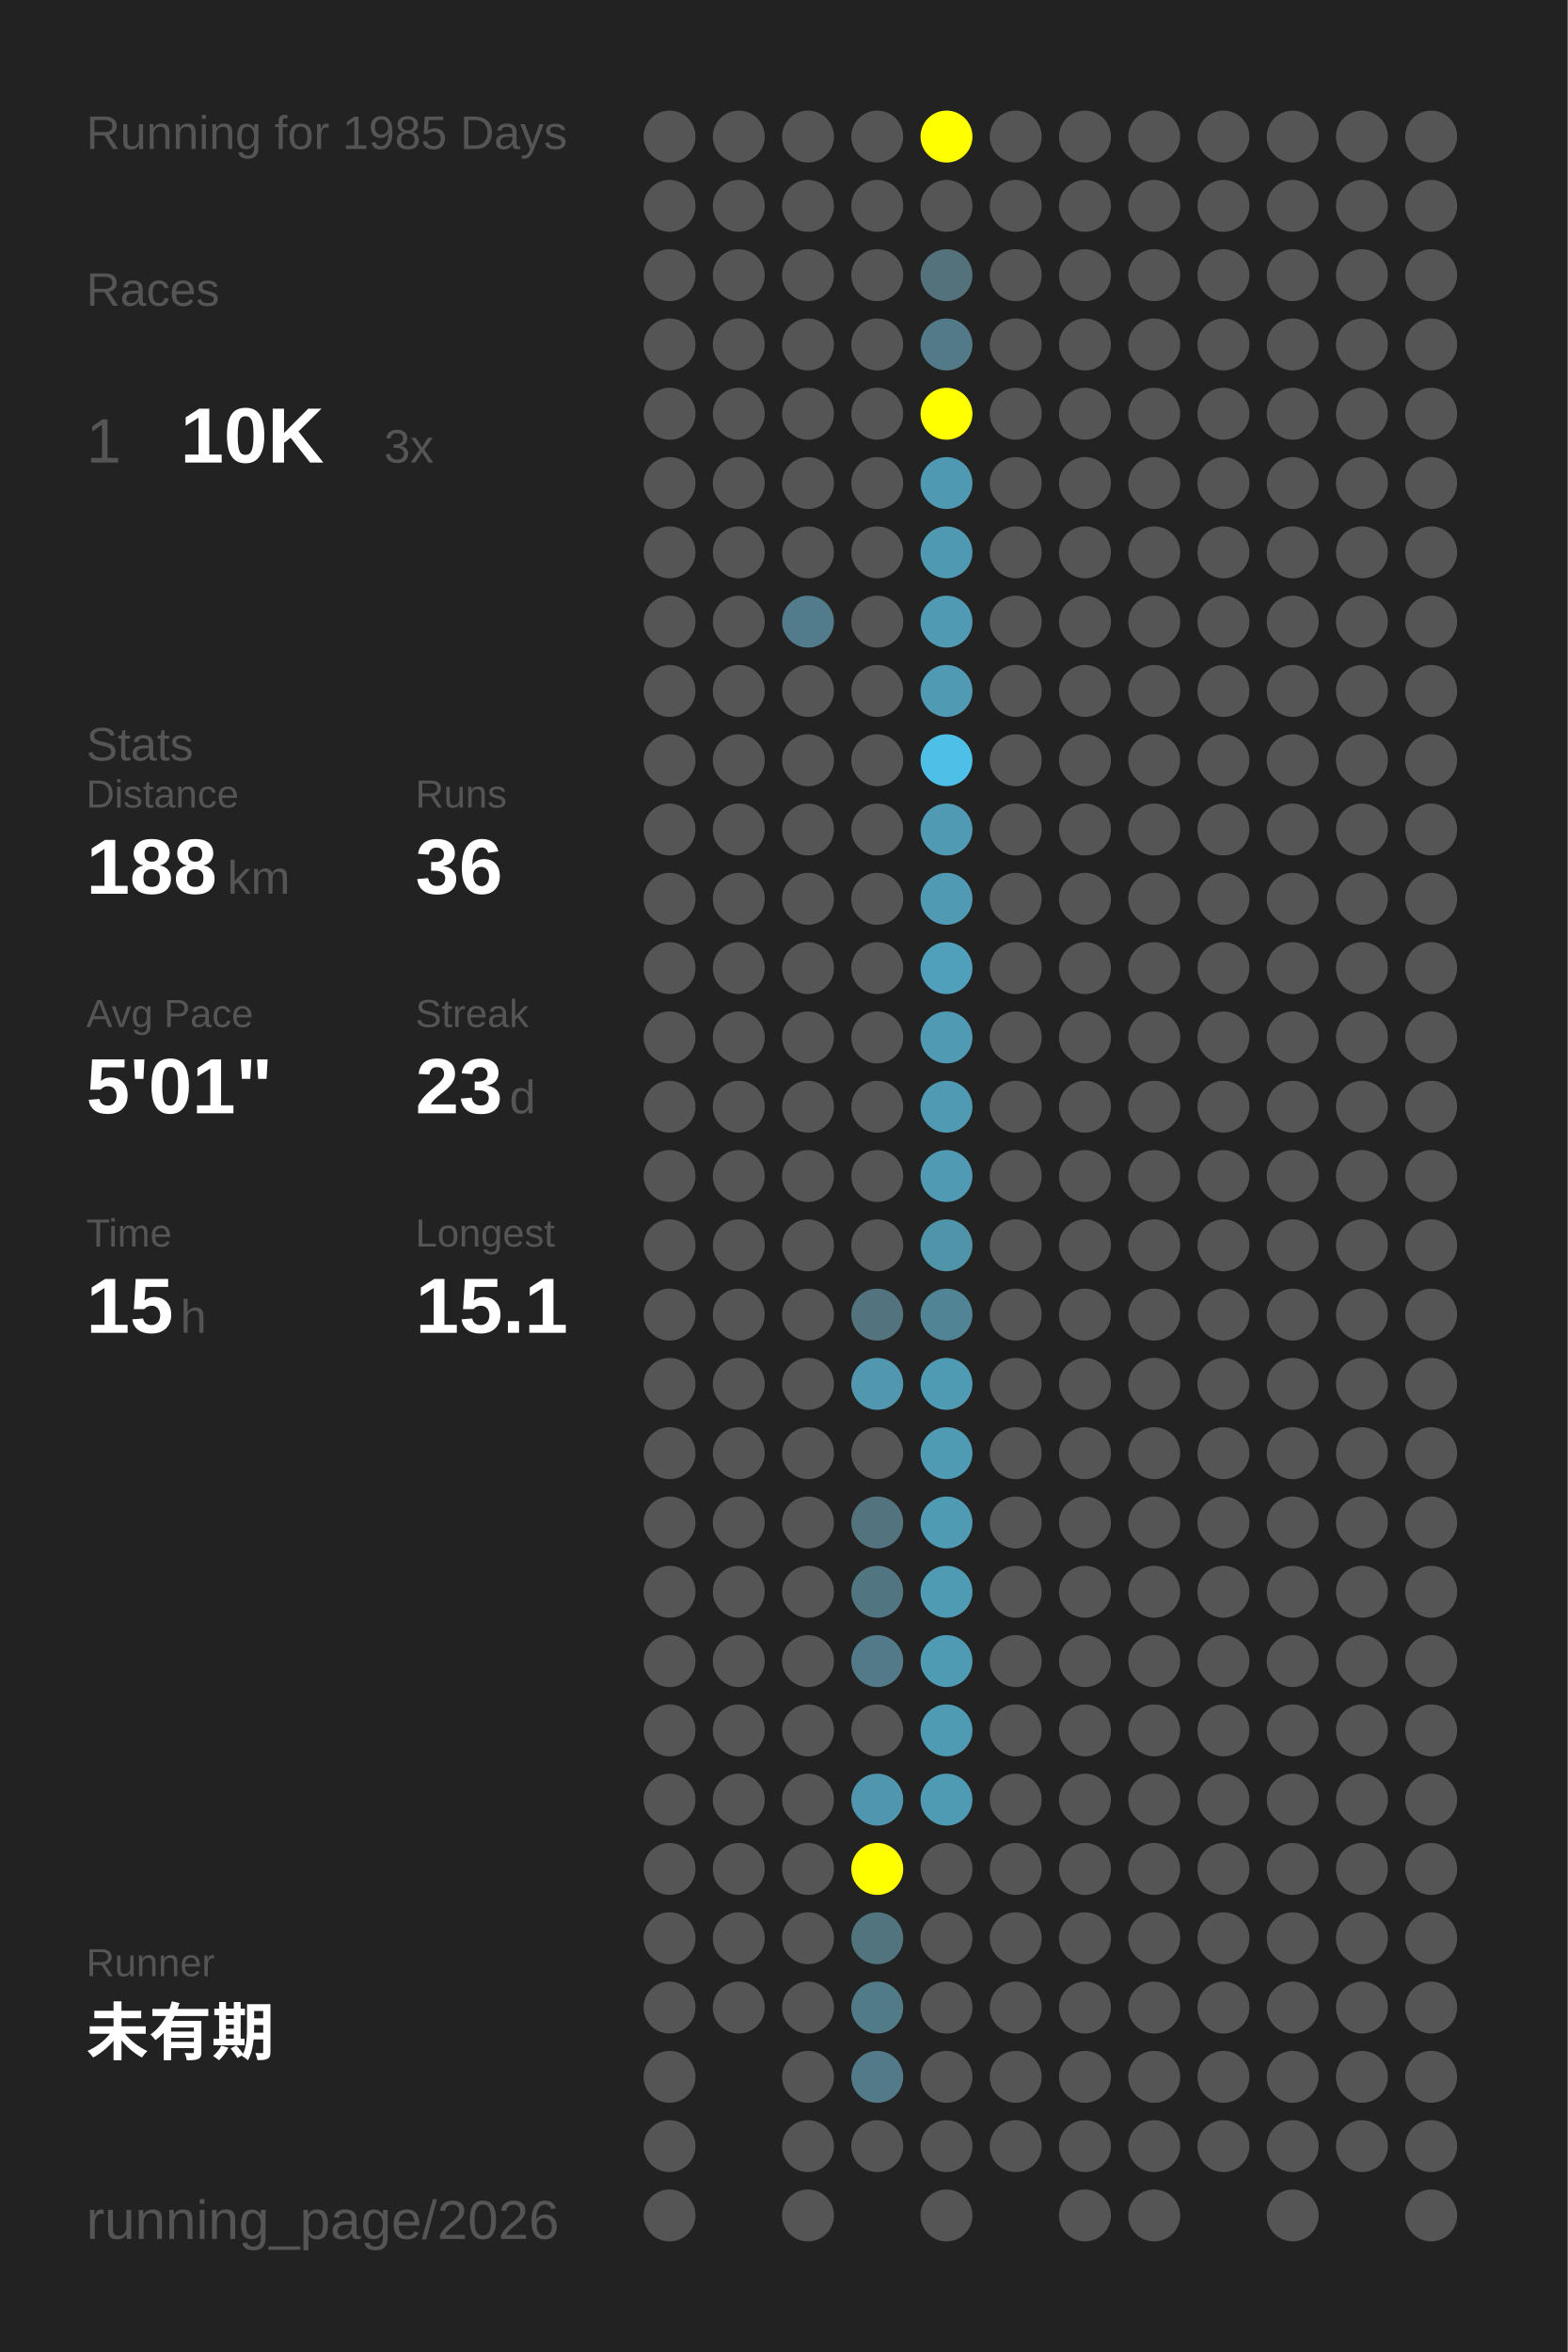
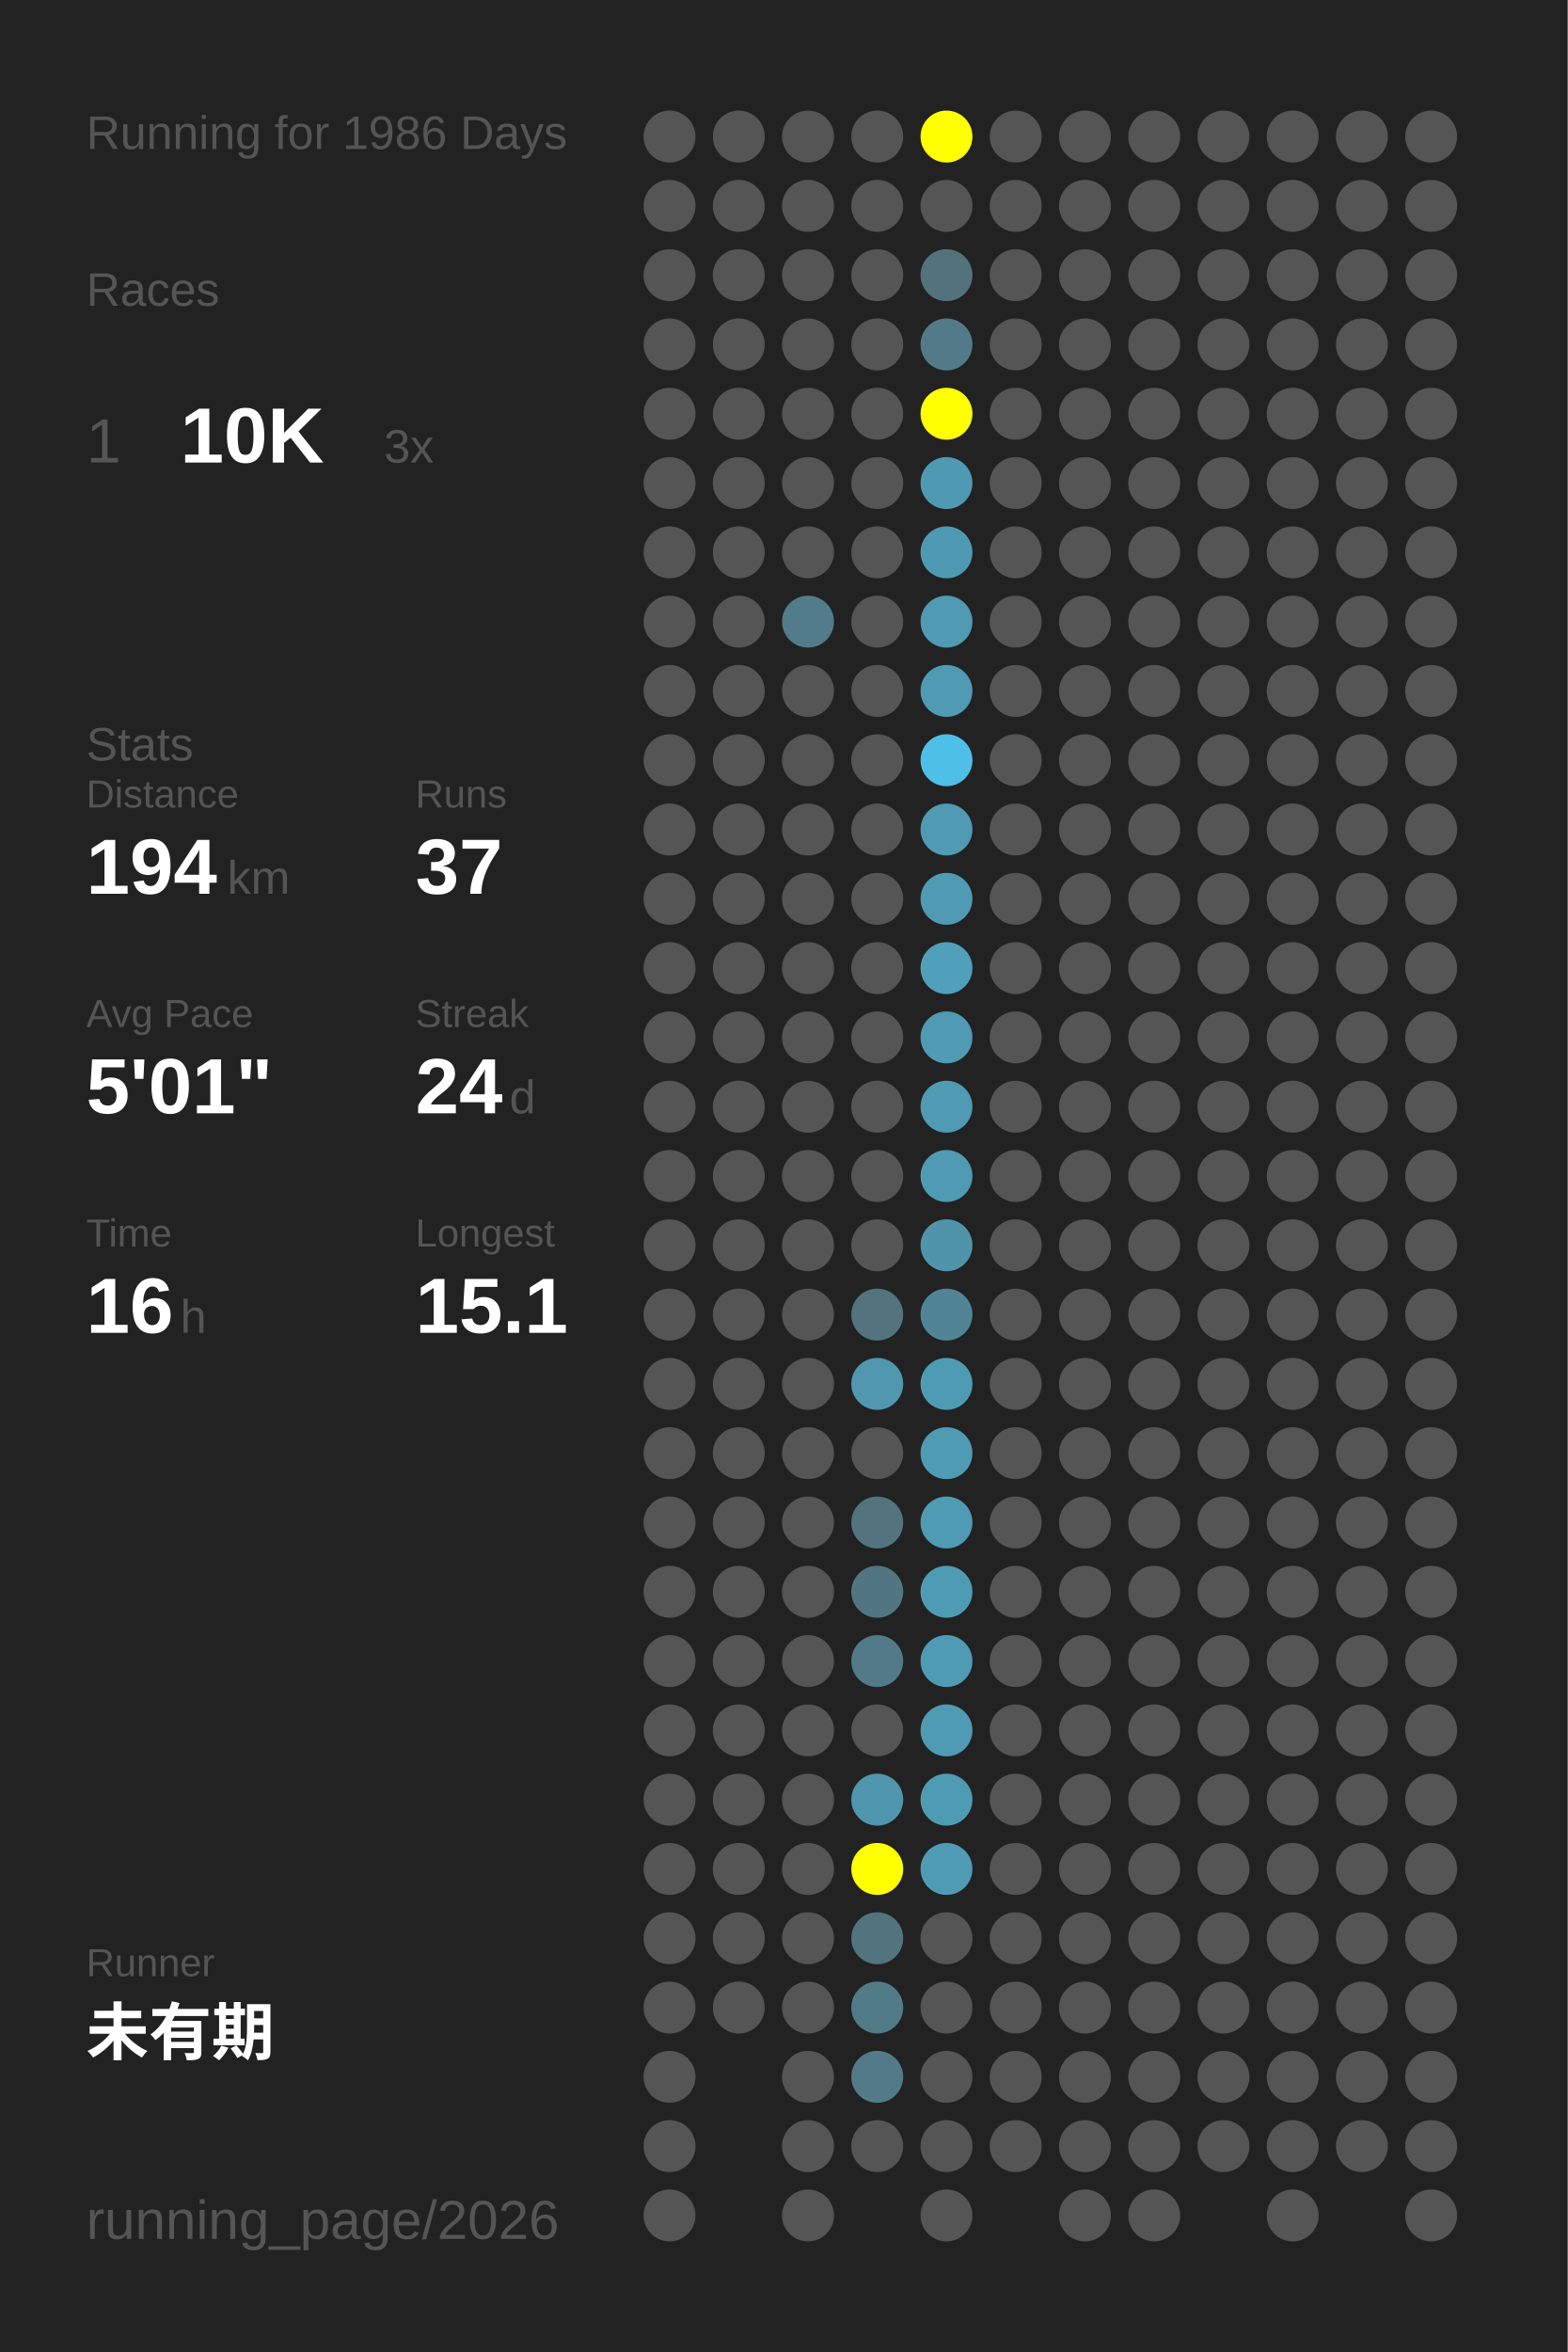
<svg xmlns="http://www.w3.org/2000/svg" baseProfile="full" height="300mm" version="1.1" viewBox="0,0,200,300" width="200mm">
  <defs />
  <rect fill="#222222" height="300" width="200" x="0" y="0" />
-   <text fill="#555555" style="font-size:6px; font-family:Arial;" x="11" y="19">Running for 1985 Days</text>
+   <text fill="#555555" style="font-size:6px; font-family:Arial;" x="11" y="19">Running for 1986 Days</text>
  <text fill="#555555" style="font-size:6px; font-family:Arial;" x="11" y="39">Races</text>
  <text fill="#555555" style="font-size:8px; font-family:Arial;" x="11" y="59">1</text>
  <text fill="#FFFFFF" style="font-size:10px; font-family:Arial; font-weight:bold;" x="23" y="59">10K</text>
  <text fill="#555555" style="font-size:6px; font-family:Arial;" x="49" y="59">3x</text>
  <text fill="#555555" style="font-size:6px; font-family:Arial;" x="11" y="97">Stats</text>
  <text fill="#555555" style="font-size:5px; font-family:Arial;" x="11" y="103">Distance</text>
-   <text fill="#FFFFFF" style="font-size:10px; font-family:Arial; font-weight:bold;" x="11" y="114">188</text>
+   <text fill="#FFFFFF" style="font-size:10px; font-family:Arial; font-weight:bold;" x="11" y="114">194</text>
  <text fill="#555555" style="font-size:6px; font-family:Arial;" x="29" y="114">km</text>
  <text fill="#555555" style="font-size:5px; font-family:Arial;" x="53" y="103">Runs</text>
-   <text fill="#FFFFFF" style="font-size:10px; font-family:Arial; font-weight:bold;" x="53" y="114">36</text>
+   <text fill="#FFFFFF" style="font-size:10px; font-family:Arial; font-weight:bold;" x="53" y="114">37</text>
  <text fill="#555555" style="font-size:5px; font-family:Arial;" x="11" y="131">Avg Pace</text>
  <text fill="#FFFFFF" style="font-size:10px; font-family:Arial; font-weight:bold;" x="11" y="142">5'01"</text>
  <text fill="#555555" style="font-size:5px; font-family:Arial;" x="53" y="131">Streak</text>
-   <text fill="#FFFFFF" style="font-size:10px; font-family:Arial; font-weight:bold;" x="53" y="142">23</text>
+   <text fill="#FFFFFF" style="font-size:10px; font-family:Arial; font-weight:bold;" x="53" y="142">24</text>
  <text fill="#555555" style="font-size:6px; font-family:Arial;" x="65" y="142">d</text>
  <text fill="#555555" style="font-size:5px; font-family:Arial;" x="11" y="159">Time</text>
-   <text fill="#FFFFFF" style="font-size:10px; font-family:Arial; font-weight:bold;" x="11" y="170">15</text>
+   <text fill="#FFFFFF" style="font-size:10px; font-family:Arial; font-weight:bold;" x="11" y="170">16</text>
  <text fill="#555555" style="font-size:6px; font-family:Arial;" x="23" y="170">h</text>
  <text fill="#555555" style="font-size:5px; font-family:Arial;" x="53" y="159">Longest</text>
  <text fill="#FFFFFF" style="font-size:10px; font-family:Arial; font-weight:bold;" x="53" y="170">15.1</text>
  <text fill="#555555" style="font-size:5px; font-family:Arial;" x="11" y="252.065">Runner</text>
  <text fill="#FFFFFF" style="font-size:8px; font-family:Arial; font-weight:bold;" x="11" y="262.065">未有期</text>
  <text fill="#555555" style="font-size:7px; font-family:Arial;" x="11" y="285.581">running_page/2026</text>
  <circle cx="85.417" cy="17.419" fill="#555555" r="3.312" />
  <circle cx="85.417" cy="26.258" fill="#555555" r="3.312" />
  <circle cx="85.417" cy="35.097" fill="#555555" r="3.312" />
  <circle cx="85.417" cy="43.935" fill="#555555" r="3.312" />
  <circle cx="85.417" cy="52.774" fill="#555555" r="3.312" />
  <circle cx="85.417" cy="61.613" fill="#555555" r="3.312" />
  <circle cx="85.417" cy="70.452" fill="#555555" r="3.312" />
  <circle cx="85.417" cy="79.29" fill="#555555" r="3.312" />
  <circle cx="85.417" cy="88.129" fill="#555555" r="3.312" />
  <circle cx="85.417" cy="96.968" fill="#555555" r="3.312" />
  <circle cx="85.417" cy="105.806" fill="#555555" r="3.312" />
  <circle cx="85.417" cy="114.645" fill="#555555" r="3.312" />
  <circle cx="85.417" cy="123.484" fill="#555555" r="3.312" />
  <circle cx="85.417" cy="132.323" fill="#555555" r="3.312" />
  <circle cx="85.417" cy="141.161" fill="#555555" r="3.312" />
  <circle cx="85.417" cy="150" fill="#555555" r="3.312" />
  <circle cx="85.417" cy="158.839" fill="#555555" r="3.312" />
  <circle cx="85.417" cy="167.677" fill="#555555" r="3.312" />
  <circle cx="85.417" cy="176.516" fill="#555555" r="3.312" />
  <circle cx="85.417" cy="185.355" fill="#555555" r="3.312" />
  <circle cx="85.417" cy="194.194" fill="#555555" r="3.312" />
  <circle cx="85.417" cy="203.032" fill="#555555" r="3.312" />
  <circle cx="85.417" cy="211.871" fill="#555555" r="3.312" />
  <circle cx="85.417" cy="220.71" fill="#555555" r="3.312" />
  <circle cx="85.417" cy="229.548" fill="#555555" r="3.312" />
  <circle cx="85.417" cy="238.387" fill="#555555" r="3.312" />
  <circle cx="85.417" cy="247.226" fill="#555555" r="3.312" />
  <circle cx="85.417" cy="256.065" fill="#555555" r="3.312" />
  <circle cx="85.417" cy="264.903" fill="#555555" r="3.312" />
  <circle cx="85.417" cy="273.742" fill="#555555" r="3.312" />
  <circle cx="85.417" cy="282.581" fill="#555555" r="3.312" />
  <circle cx="94.25" cy="17.419" fill="#555555" r="3.312" />
  <circle cx="94.25" cy="26.258" fill="#555555" r="3.312" />
  <circle cx="94.25" cy="35.097" fill="#555555" r="3.312" />
  <circle cx="94.25" cy="43.935" fill="#555555" r="3.312" />
  <circle cx="94.25" cy="52.774" fill="#555555" r="3.312" />
  <circle cx="94.25" cy="61.613" fill="#555555" r="3.312" />
  <circle cx="94.25" cy="70.452" fill="#555555" r="3.312" />
  <circle cx="94.25" cy="79.29" fill="#555555" r="3.312" />
  <circle cx="94.25" cy="88.129" fill="#555555" r="3.312" />
  <circle cx="94.25" cy="96.968" fill="#555555" r="3.312" />
  <circle cx="94.25" cy="105.806" fill="#555555" r="3.312" />
  <circle cx="94.25" cy="114.645" fill="#555555" r="3.312" />
  <circle cx="94.25" cy="123.484" fill="#555555" r="3.312" />
  <circle cx="94.25" cy="132.323" fill="#555555" r="3.312" />
  <circle cx="94.25" cy="141.161" fill="#555555" r="3.312" />
  <circle cx="94.25" cy="150" fill="#555555" r="3.312" />
  <circle cx="94.25" cy="158.839" fill="#555555" r="3.312" />
  <circle cx="94.25" cy="167.677" fill="#555555" r="3.312" />
  <circle cx="94.25" cy="176.516" fill="#555555" r="3.312" />
  <circle cx="94.25" cy="185.355" fill="#555555" r="3.312" />
  <circle cx="94.25" cy="194.194" fill="#555555" r="3.312" />
  <circle cx="94.25" cy="203.032" fill="#555555" r="3.312" />
  <circle cx="94.25" cy="211.871" fill="#555555" r="3.312" />
  <circle cx="94.25" cy="220.71" fill="#555555" r="3.312" />
  <circle cx="94.25" cy="229.548" fill="#555555" r="3.312" />
  <circle cx="94.25" cy="238.387" fill="#555555" r="3.312" />
  <circle cx="94.25" cy="247.226" fill="#555555" r="3.312" />
  <circle cx="94.25" cy="256.065" fill="#555555" r="3.312" />
  <circle cx="103.083" cy="17.419" fill="#555555" r="3.312" />
  <circle cx="103.083" cy="26.258" fill="#555555" r="3.312" />
  <circle cx="103.083" cy="35.097" fill="#555555" r="3.312" />
  <circle cx="103.083" cy="43.935" fill="#555555" r="3.312" />
  <circle cx="103.083" cy="52.774" fill="#555555" r="3.312" />
  <circle cx="103.083" cy="61.613" fill="#555555" r="3.312" />
  <circle cx="103.083" cy="70.452" fill="#555555" r="3.312" />
  <circle cx="103.083" cy="79.29" fill="#527c8b" r="3.312" />
  <circle cx="103.083" cy="88.129" fill="#555555" r="3.312" />
  <circle cx="103.083" cy="96.968" fill="#555555" r="3.312" />
  <circle cx="103.083" cy="105.806" fill="#555555" r="3.312" />
  <circle cx="103.083" cy="114.645" fill="#555555" r="3.312" />
  <circle cx="103.083" cy="123.484" fill="#555555" r="3.312" />
  <circle cx="103.083" cy="132.323" fill="#555555" r="3.312" />
  <circle cx="103.083" cy="141.161" fill="#555555" r="3.312" />
  <circle cx="103.083" cy="150" fill="#555555" r="3.312" />
  <circle cx="103.083" cy="158.839" fill="#555555" r="3.312" />
  <circle cx="103.083" cy="167.677" fill="#555555" r="3.312" />
  <circle cx="103.083" cy="176.516" fill="#555555" r="3.312" />
  <circle cx="103.083" cy="185.355" fill="#555555" r="3.312" />
  <circle cx="103.083" cy="194.194" fill="#555555" r="3.312" />
  <circle cx="103.083" cy="203.032" fill="#555555" r="3.312" />
  <circle cx="103.083" cy="211.871" fill="#555555" r="3.312" />
  <circle cx="103.083" cy="220.71" fill="#555555" r="3.312" />
  <circle cx="103.083" cy="229.548" fill="#555555" r="3.312" />
  <circle cx="103.083" cy="238.387" fill="#555555" r="3.312" />
  <circle cx="103.083" cy="247.226" fill="#555555" r="3.312" />
  <circle cx="103.083" cy="256.065" fill="#555555" r="3.312" />
  <circle cx="103.083" cy="264.903" fill="#555555" r="3.312" />
  <circle cx="103.083" cy="273.742" fill="#555555" r="3.312" />
  <circle cx="103.083" cy="282.581" fill="#555555" r="3.312" />
  <circle cx="111.917" cy="17.419" fill="#555555" r="3.312" />
  <circle cx="111.917" cy="26.258" fill="#555555" r="3.312" />
  <circle cx="111.917" cy="35.097" fill="#555555" r="3.312" />
  <circle cx="111.917" cy="43.935" fill="#555555" r="3.312" />
  <circle cx="111.917" cy="52.774" fill="#555555" r="3.312" />
  <circle cx="111.917" cy="61.613" fill="#555555" r="3.312" />
  <circle cx="111.917" cy="70.452" fill="#555555" r="3.312" />
  <circle cx="111.917" cy="79.29" fill="#555555" r="3.312" />
  <circle cx="111.917" cy="88.129" fill="#555555" r="3.312" />
  <circle cx="111.917" cy="96.968" fill="#555555" r="3.312" />
  <circle cx="111.917" cy="105.806" fill="#555555" r="3.312" />
  <circle cx="111.917" cy="114.645" fill="#555555" r="3.312" />
  <circle cx="111.917" cy="123.484" fill="#555555" r="3.312" />
  <circle cx="111.917" cy="132.323" fill="#555555" r="3.312" />
  <circle cx="111.917" cy="141.161" fill="#555555" r="3.312" />
  <circle cx="111.917" cy="150" fill="#555555" r="3.312" />
  <circle cx="111.917" cy="158.839" fill="#555555" r="3.312" />
  <circle cx="111.917" cy="167.677" fill="#53737e" r="3.312" />
  <circle cx="111.917" cy="176.516" fill="#5097af" r="3.312" />
  <circle cx="111.917" cy="185.355" fill="#555555" r="3.312" />
  <circle cx="111.917" cy="194.194" fill="#53747f" r="3.312" />
  <circle cx="111.917" cy="203.032" fill="#527681" r="3.312" />
  <circle cx="111.917" cy="211.871" fill="#527a88" r="3.312" />
  <circle cx="111.917" cy="220.71" fill="#555555" r="3.312" />
  <circle cx="111.917" cy="229.548" fill="#5096ae" r="3.312" />
  <circle cx="111.917" cy="238.387" fill="#FFFF00" r="3.312" />
  <circle cx="111.917" cy="247.226" fill="#52747f" r="3.312" />
  <circle cx="111.917" cy="256.065" fill="#527b88" r="3.312" />
  <circle cx="111.917" cy="264.903" fill="#527a88" r="3.312" />
  <circle cx="111.917" cy="273.742" fill="#555555" r="3.312" />
  <circle cx="120.75" cy="17.419" fill="#FFFF00" r="3.312" />
  <circle cx="120.75" cy="26.258" fill="#555555" r="3.312" />
  <circle cx="120.75" cy="35.097" fill="#53727c" r="3.312" />
  <circle cx="120.75" cy="43.935" fill="#527a88" r="3.312" />
  <circle cx="120.75" cy="52.774" fill="#FFFF00" r="3.312" />
  <circle cx="120.75" cy="61.613" fill="#5099b2" r="3.312" />
  <circle cx="120.75" cy="70.452" fill="#5099b2" r="3.312" />
  <circle cx="120.75" cy="79.29" fill="#509ab3" r="3.312" />
  <circle cx="120.75" cy="88.129" fill="#509ab4" r="3.312" />
  <circle cx="120.75" cy="96.968" fill="#4ec0e7" r="3.312" />
  <circle cx="120.75" cy="105.806" fill="#509ab3" r="3.312" />
  <circle cx="120.75" cy="114.645" fill="#509ab3" r="3.312" />
  <circle cx="120.75" cy="123.484" fill="#50a0bc" r="3.312" />
  <circle cx="120.75" cy="132.323" fill="#509ab3" r="3.312" />
  <circle cx="120.75" cy="141.161" fill="#509ab3" r="3.312" />
  <circle cx="120.75" cy="150" fill="#509ab3" r="3.312" />
  <circle cx="120.75" cy="158.839" fill="#5094aa" r="3.312" />
  <circle cx="120.75" cy="167.677" fill="#518596" r="3.312" />
  <circle cx="120.75" cy="176.516" fill="#509bb4" r="3.312" />
  <circle cx="120.75" cy="185.355" fill="#509bb4" r="3.312" />
  <circle cx="120.75" cy="194.194" fill="#509bb4" r="3.312" />
  <circle cx="120.75" cy="203.032" fill="#509bb4" r="3.312" />
  <circle cx="120.75" cy="211.871" fill="#509bb4" r="3.312" />
  <circle cx="120.75" cy="220.71" fill="#509bb4" r="3.312" />
  <circle cx="120.75" cy="229.548" fill="#509bb4" r="3.312" />
-   <circle cx="120.75" cy="238.387" fill="#555555" r="3.312" />
+   <circle cx="120.75" cy="238.387" fill="#509bb4" r="3.312" />
  <circle cx="120.75" cy="247.226" fill="#555555" r="3.312" />
  <circle cx="120.75" cy="256.065" fill="#555555" r="3.312" />
  <circle cx="120.75" cy="264.903" fill="#555555" r="3.312" />
  <circle cx="120.75" cy="273.742" fill="#555555" r="3.312" />
  <circle cx="120.75" cy="282.581" fill="#555555" r="3.312" />
  <circle cx="129.583" cy="17.419" fill="#555555" r="3.312" />
  <circle cx="129.583" cy="26.258" fill="#555555" r="3.312" />
  <circle cx="129.583" cy="35.097" fill="#555555" r="3.312" />
  <circle cx="129.583" cy="43.935" fill="#555555" r="3.312" />
  <circle cx="129.583" cy="52.774" fill="#555555" r="3.312" />
  <circle cx="129.583" cy="61.613" fill="#555555" r="3.312" />
  <circle cx="129.583" cy="70.452" fill="#555555" r="3.312" />
  <circle cx="129.583" cy="79.29" fill="#555555" r="3.312" />
  <circle cx="129.583" cy="88.129" fill="#555555" r="3.312" />
  <circle cx="129.583" cy="96.968" fill="#555555" r="3.312" />
  <circle cx="129.583" cy="105.806" fill="#555555" r="3.312" />
  <circle cx="129.583" cy="114.645" fill="#555555" r="3.312" />
  <circle cx="129.583" cy="123.484" fill="#555555" r="3.312" />
  <circle cx="129.583" cy="132.323" fill="#555555" r="3.312" />
  <circle cx="129.583" cy="141.161" fill="#555555" r="3.312" />
  <circle cx="129.583" cy="150" fill="#555555" r="3.312" />
  <circle cx="129.583" cy="158.839" fill="#555555" r="3.312" />
  <circle cx="129.583" cy="167.677" fill="#555555" r="3.312" />
  <circle cx="129.583" cy="176.516" fill="#555555" r="3.312" />
  <circle cx="129.583" cy="185.355" fill="#555555" r="3.312" />
  <circle cx="129.583" cy="194.194" fill="#555555" r="3.312" />
  <circle cx="129.583" cy="203.032" fill="#555555" r="3.312" />
  <circle cx="129.583" cy="211.871" fill="#555555" r="3.312" />
  <circle cx="129.583" cy="220.71" fill="#555555" r="3.312" />
  <circle cx="129.583" cy="229.548" fill="#555555" r="3.312" />
  <circle cx="129.583" cy="238.387" fill="#555555" r="3.312" />
  <circle cx="129.583" cy="247.226" fill="#555555" r="3.312" />
  <circle cx="129.583" cy="256.065" fill="#555555" r="3.312" />
  <circle cx="129.583" cy="264.903" fill="#555555" r="3.312" />
  <circle cx="129.583" cy="273.742" fill="#555555" r="3.312" />
  <circle cx="138.417" cy="17.419" fill="#555555" r="3.312" />
  <circle cx="138.417" cy="26.258" fill="#555555" r="3.312" />
  <circle cx="138.417" cy="35.097" fill="#555555" r="3.312" />
  <circle cx="138.417" cy="43.935" fill="#555555" r="3.312" />
  <circle cx="138.417" cy="52.774" fill="#555555" r="3.312" />
  <circle cx="138.417" cy="61.613" fill="#555555" r="3.312" />
  <circle cx="138.417" cy="70.452" fill="#555555" r="3.312" />
  <circle cx="138.417" cy="79.29" fill="#555555" r="3.312" />
  <circle cx="138.417" cy="88.129" fill="#555555" r="3.312" />
  <circle cx="138.417" cy="96.968" fill="#555555" r="3.312" />
  <circle cx="138.417" cy="105.806" fill="#555555" r="3.312" />
  <circle cx="138.417" cy="114.645" fill="#555555" r="3.312" />
  <circle cx="138.417" cy="123.484" fill="#555555" r="3.312" />
  <circle cx="138.417" cy="132.323" fill="#555555" r="3.312" />
  <circle cx="138.417" cy="141.161" fill="#555555" r="3.312" />
  <circle cx="138.417" cy="150" fill="#555555" r="3.312" />
  <circle cx="138.417" cy="158.839" fill="#555555" r="3.312" />
  <circle cx="138.417" cy="167.677" fill="#555555" r="3.312" />
  <circle cx="138.417" cy="176.516" fill="#555555" r="3.312" />
  <circle cx="138.417" cy="185.355" fill="#555555" r="3.312" />
  <circle cx="138.417" cy="194.194" fill="#555555" r="3.312" />
  <circle cx="138.417" cy="203.032" fill="#555555" r="3.312" />
  <circle cx="138.417" cy="211.871" fill="#555555" r="3.312" />
  <circle cx="138.417" cy="220.71" fill="#555555" r="3.312" />
  <circle cx="138.417" cy="229.548" fill="#555555" r="3.312" />
  <circle cx="138.417" cy="238.387" fill="#555555" r="3.312" />
  <circle cx="138.417" cy="247.226" fill="#555555" r="3.312" />
  <circle cx="138.417" cy="256.065" fill="#555555" r="3.312" />
  <circle cx="138.417" cy="264.903" fill="#555555" r="3.312" />
  <circle cx="138.417" cy="273.742" fill="#555555" r="3.312" />
  <circle cx="138.417" cy="282.581" fill="#555555" r="3.312" />
  <circle cx="147.25" cy="17.419" fill="#555555" r="3.312" />
  <circle cx="147.25" cy="26.258" fill="#555555" r="3.312" />
  <circle cx="147.25" cy="35.097" fill="#555555" r="3.312" />
  <circle cx="147.25" cy="43.935" fill="#555555" r="3.312" />
  <circle cx="147.25" cy="52.774" fill="#555555" r="3.312" />
  <circle cx="147.25" cy="61.613" fill="#555555" r="3.312" />
  <circle cx="147.25" cy="70.452" fill="#555555" r="3.312" />
  <circle cx="147.25" cy="79.29" fill="#555555" r="3.312" />
  <circle cx="147.25" cy="88.129" fill="#555555" r="3.312" />
  <circle cx="147.25" cy="96.968" fill="#555555" r="3.312" />
  <circle cx="147.25" cy="105.806" fill="#555555" r="3.312" />
  <circle cx="147.25" cy="114.645" fill="#555555" r="3.312" />
  <circle cx="147.25" cy="123.484" fill="#555555" r="3.312" />
  <circle cx="147.25" cy="132.323" fill="#555555" r="3.312" />
  <circle cx="147.25" cy="141.161" fill="#555555" r="3.312" />
  <circle cx="147.25" cy="150" fill="#555555" r="3.312" />
  <circle cx="147.25" cy="158.839" fill="#555555" r="3.312" />
  <circle cx="147.25" cy="167.677" fill="#555555" r="3.312" />
  <circle cx="147.25" cy="176.516" fill="#555555" r="3.312" />
  <circle cx="147.25" cy="185.355" fill="#555555" r="3.312" />
  <circle cx="147.25" cy="194.194" fill="#555555" r="3.312" />
  <circle cx="147.25" cy="203.032" fill="#555555" r="3.312" />
  <circle cx="147.25" cy="211.871" fill="#555555" r="3.312" />
  <circle cx="147.25" cy="220.71" fill="#555555" r="3.312" />
  <circle cx="147.25" cy="229.548" fill="#555555" r="3.312" />
  <circle cx="147.25" cy="238.387" fill="#555555" r="3.312" />
  <circle cx="147.25" cy="247.226" fill="#555555" r="3.312" />
  <circle cx="147.25" cy="256.065" fill="#555555" r="3.312" />
  <circle cx="147.25" cy="264.903" fill="#555555" r="3.312" />
  <circle cx="147.25" cy="273.742" fill="#555555" r="3.312" />
  <circle cx="147.25" cy="282.581" fill="#555555" r="3.312" />
  <circle cx="156.083" cy="17.419" fill="#555555" r="3.312" />
  <circle cx="156.083" cy="26.258" fill="#555555" r="3.312" />
  <circle cx="156.083" cy="35.097" fill="#555555" r="3.312" />
  <circle cx="156.083" cy="43.935" fill="#555555" r="3.312" />
  <circle cx="156.083" cy="52.774" fill="#555555" r="3.312" />
  <circle cx="156.083" cy="61.613" fill="#555555" r="3.312" />
  <circle cx="156.083" cy="70.452" fill="#555555" r="3.312" />
  <circle cx="156.083" cy="79.29" fill="#555555" r="3.312" />
  <circle cx="156.083" cy="88.129" fill="#555555" r="3.312" />
  <circle cx="156.083" cy="96.968" fill="#555555" r="3.312" />
  <circle cx="156.083" cy="105.806" fill="#555555" r="3.312" />
  <circle cx="156.083" cy="114.645" fill="#555555" r="3.312" />
  <circle cx="156.083" cy="123.484" fill="#555555" r="3.312" />
  <circle cx="156.083" cy="132.323" fill="#555555" r="3.312" />
  <circle cx="156.083" cy="141.161" fill="#555555" r="3.312" />
  <circle cx="156.083" cy="150" fill="#555555" r="3.312" />
  <circle cx="156.083" cy="158.839" fill="#555555" r="3.312" />
  <circle cx="156.083" cy="167.677" fill="#555555" r="3.312" />
  <circle cx="156.083" cy="176.516" fill="#555555" r="3.312" />
  <circle cx="156.083" cy="185.355" fill="#555555" r="3.312" />
  <circle cx="156.083" cy="194.194" fill="#555555" r="3.312" />
  <circle cx="156.083" cy="203.032" fill="#555555" r="3.312" />
  <circle cx="156.083" cy="211.871" fill="#555555" r="3.312" />
  <circle cx="156.083" cy="220.71" fill="#555555" r="3.312" />
  <circle cx="156.083" cy="229.548" fill="#555555" r="3.312" />
  <circle cx="156.083" cy="238.387" fill="#555555" r="3.312" />
  <circle cx="156.083" cy="247.226" fill="#555555" r="3.312" />
  <circle cx="156.083" cy="256.065" fill="#555555" r="3.312" />
  <circle cx="156.083" cy="264.903" fill="#555555" r="3.312" />
  <circle cx="156.083" cy="273.742" fill="#555555" r="3.312" />
  <circle cx="164.917" cy="17.419" fill="#555555" r="3.312" />
  <circle cx="164.917" cy="26.258" fill="#555555" r="3.312" />
  <circle cx="164.917" cy="35.097" fill="#555555" r="3.312" />
  <circle cx="164.917" cy="43.935" fill="#555555" r="3.312" />
  <circle cx="164.917" cy="52.774" fill="#555555" r="3.312" />
  <circle cx="164.917" cy="61.613" fill="#555555" r="3.312" />
  <circle cx="164.917" cy="70.452" fill="#555555" r="3.312" />
  <circle cx="164.917" cy="79.29" fill="#555555" r="3.312" />
  <circle cx="164.917" cy="88.129" fill="#555555" r="3.312" />
  <circle cx="164.917" cy="96.968" fill="#555555" r="3.312" />
  <circle cx="164.917" cy="105.806" fill="#555555" r="3.312" />
  <circle cx="164.917" cy="114.645" fill="#555555" r="3.312" />
  <circle cx="164.917" cy="123.484" fill="#555555" r="3.312" />
  <circle cx="164.917" cy="132.323" fill="#555555" r="3.312" />
  <circle cx="164.917" cy="141.161" fill="#555555" r="3.312" />
  <circle cx="164.917" cy="150" fill="#555555" r="3.312" />
  <circle cx="164.917" cy="158.839" fill="#555555" r="3.312" />
  <circle cx="164.917" cy="167.677" fill="#555555" r="3.312" />
  <circle cx="164.917" cy="176.516" fill="#555555" r="3.312" />
  <circle cx="164.917" cy="185.355" fill="#555555" r="3.312" />
  <circle cx="164.917" cy="194.194" fill="#555555" r="3.312" />
  <circle cx="164.917" cy="203.032" fill="#555555" r="3.312" />
  <circle cx="164.917" cy="211.871" fill="#555555" r="3.312" />
  <circle cx="164.917" cy="220.71" fill="#555555" r="3.312" />
  <circle cx="164.917" cy="229.548" fill="#555555" r="3.312" />
  <circle cx="164.917" cy="238.387" fill="#555555" r="3.312" />
  <circle cx="164.917" cy="247.226" fill="#555555" r="3.312" />
  <circle cx="164.917" cy="256.065" fill="#555555" r="3.312" />
  <circle cx="164.917" cy="264.903" fill="#555555" r="3.312" />
  <circle cx="164.917" cy="273.742" fill="#555555" r="3.312" />
  <circle cx="164.917" cy="282.581" fill="#555555" r="3.312" />
  <circle cx="173.75" cy="17.419" fill="#555555" r="3.312" />
  <circle cx="173.75" cy="26.258" fill="#555555" r="3.312" />
  <circle cx="173.75" cy="35.097" fill="#555555" r="3.312" />
  <circle cx="173.75" cy="43.935" fill="#555555" r="3.312" />
  <circle cx="173.75" cy="52.774" fill="#555555" r="3.312" />
  <circle cx="173.75" cy="61.613" fill="#555555" r="3.312" />
  <circle cx="173.75" cy="70.452" fill="#555555" r="3.312" />
  <circle cx="173.75" cy="79.29" fill="#555555" r="3.312" />
  <circle cx="173.75" cy="88.129" fill="#555555" r="3.312" />
  <circle cx="173.75" cy="96.968" fill="#555555" r="3.312" />
  <circle cx="173.75" cy="105.806" fill="#555555" r="3.312" />
  <circle cx="173.75" cy="114.645" fill="#555555" r="3.312" />
  <circle cx="173.75" cy="123.484" fill="#555555" r="3.312" />
  <circle cx="173.75" cy="132.323" fill="#555555" r="3.312" />
  <circle cx="173.75" cy="141.161" fill="#555555" r="3.312" />
  <circle cx="173.75" cy="150" fill="#555555" r="3.312" />
  <circle cx="173.75" cy="158.839" fill="#555555" r="3.312" />
  <circle cx="173.75" cy="167.677" fill="#555555" r="3.312" />
  <circle cx="173.75" cy="176.516" fill="#555555" r="3.312" />
  <circle cx="173.75" cy="185.355" fill="#555555" r="3.312" />
  <circle cx="173.75" cy="194.194" fill="#555555" r="3.312" />
  <circle cx="173.75" cy="203.032" fill="#555555" r="3.312" />
  <circle cx="173.75" cy="211.871" fill="#555555" r="3.312" />
  <circle cx="173.75" cy="220.71" fill="#555555" r="3.312" />
  <circle cx="173.75" cy="229.548" fill="#555555" r="3.312" />
  <circle cx="173.75" cy="238.387" fill="#555555" r="3.312" />
  <circle cx="173.75" cy="247.226" fill="#555555" r="3.312" />
  <circle cx="173.75" cy="256.065" fill="#555555" r="3.312" />
  <circle cx="173.75" cy="264.903" fill="#555555" r="3.312" />
  <circle cx="173.75" cy="273.742" fill="#555555" r="3.312" />
  <circle cx="182.583" cy="17.419" fill="#555555" r="3.312" />
  <circle cx="182.583" cy="26.258" fill="#555555" r="3.312" />
  <circle cx="182.583" cy="35.097" fill="#555555" r="3.312" />
  <circle cx="182.583" cy="43.935" fill="#555555" r="3.312" />
  <circle cx="182.583" cy="52.774" fill="#555555" r="3.312" />
  <circle cx="182.583" cy="61.613" fill="#555555" r="3.312" />
  <circle cx="182.583" cy="70.452" fill="#555555" r="3.312" />
  <circle cx="182.583" cy="79.29" fill="#555555" r="3.312" />
  <circle cx="182.583" cy="88.129" fill="#555555" r="3.312" />
  <circle cx="182.583" cy="96.968" fill="#555555" r="3.312" />
  <circle cx="182.583" cy="105.806" fill="#555555" r="3.312" />
  <circle cx="182.583" cy="114.645" fill="#555555" r="3.312" />
  <circle cx="182.583" cy="123.484" fill="#555555" r="3.312" />
  <circle cx="182.583" cy="132.323" fill="#555555" r="3.312" />
  <circle cx="182.583" cy="141.161" fill="#555555" r="3.312" />
  <circle cx="182.583" cy="150" fill="#555555" r="3.312" />
  <circle cx="182.583" cy="158.839" fill="#555555" r="3.312" />
  <circle cx="182.583" cy="167.677" fill="#555555" r="3.312" />
  <circle cx="182.583" cy="176.516" fill="#555555" r="3.312" />
  <circle cx="182.583" cy="185.355" fill="#555555" r="3.312" />
  <circle cx="182.583" cy="194.194" fill="#555555" r="3.312" />
  <circle cx="182.583" cy="203.032" fill="#555555" r="3.312" />
  <circle cx="182.583" cy="211.871" fill="#555555" r="3.312" />
  <circle cx="182.583" cy="220.71" fill="#555555" r="3.312" />
  <circle cx="182.583" cy="229.548" fill="#555555" r="3.312" />
  <circle cx="182.583" cy="238.387" fill="#555555" r="3.312" />
  <circle cx="182.583" cy="247.226" fill="#555555" r="3.312" />
  <circle cx="182.583" cy="256.065" fill="#555555" r="3.312" />
  <circle cx="182.583" cy="264.903" fill="#555555" r="3.312" />
  <circle cx="182.583" cy="273.742" fill="#555555" r="3.312" />
  <circle cx="182.583" cy="282.581" fill="#555555" r="3.312" />
</svg>
